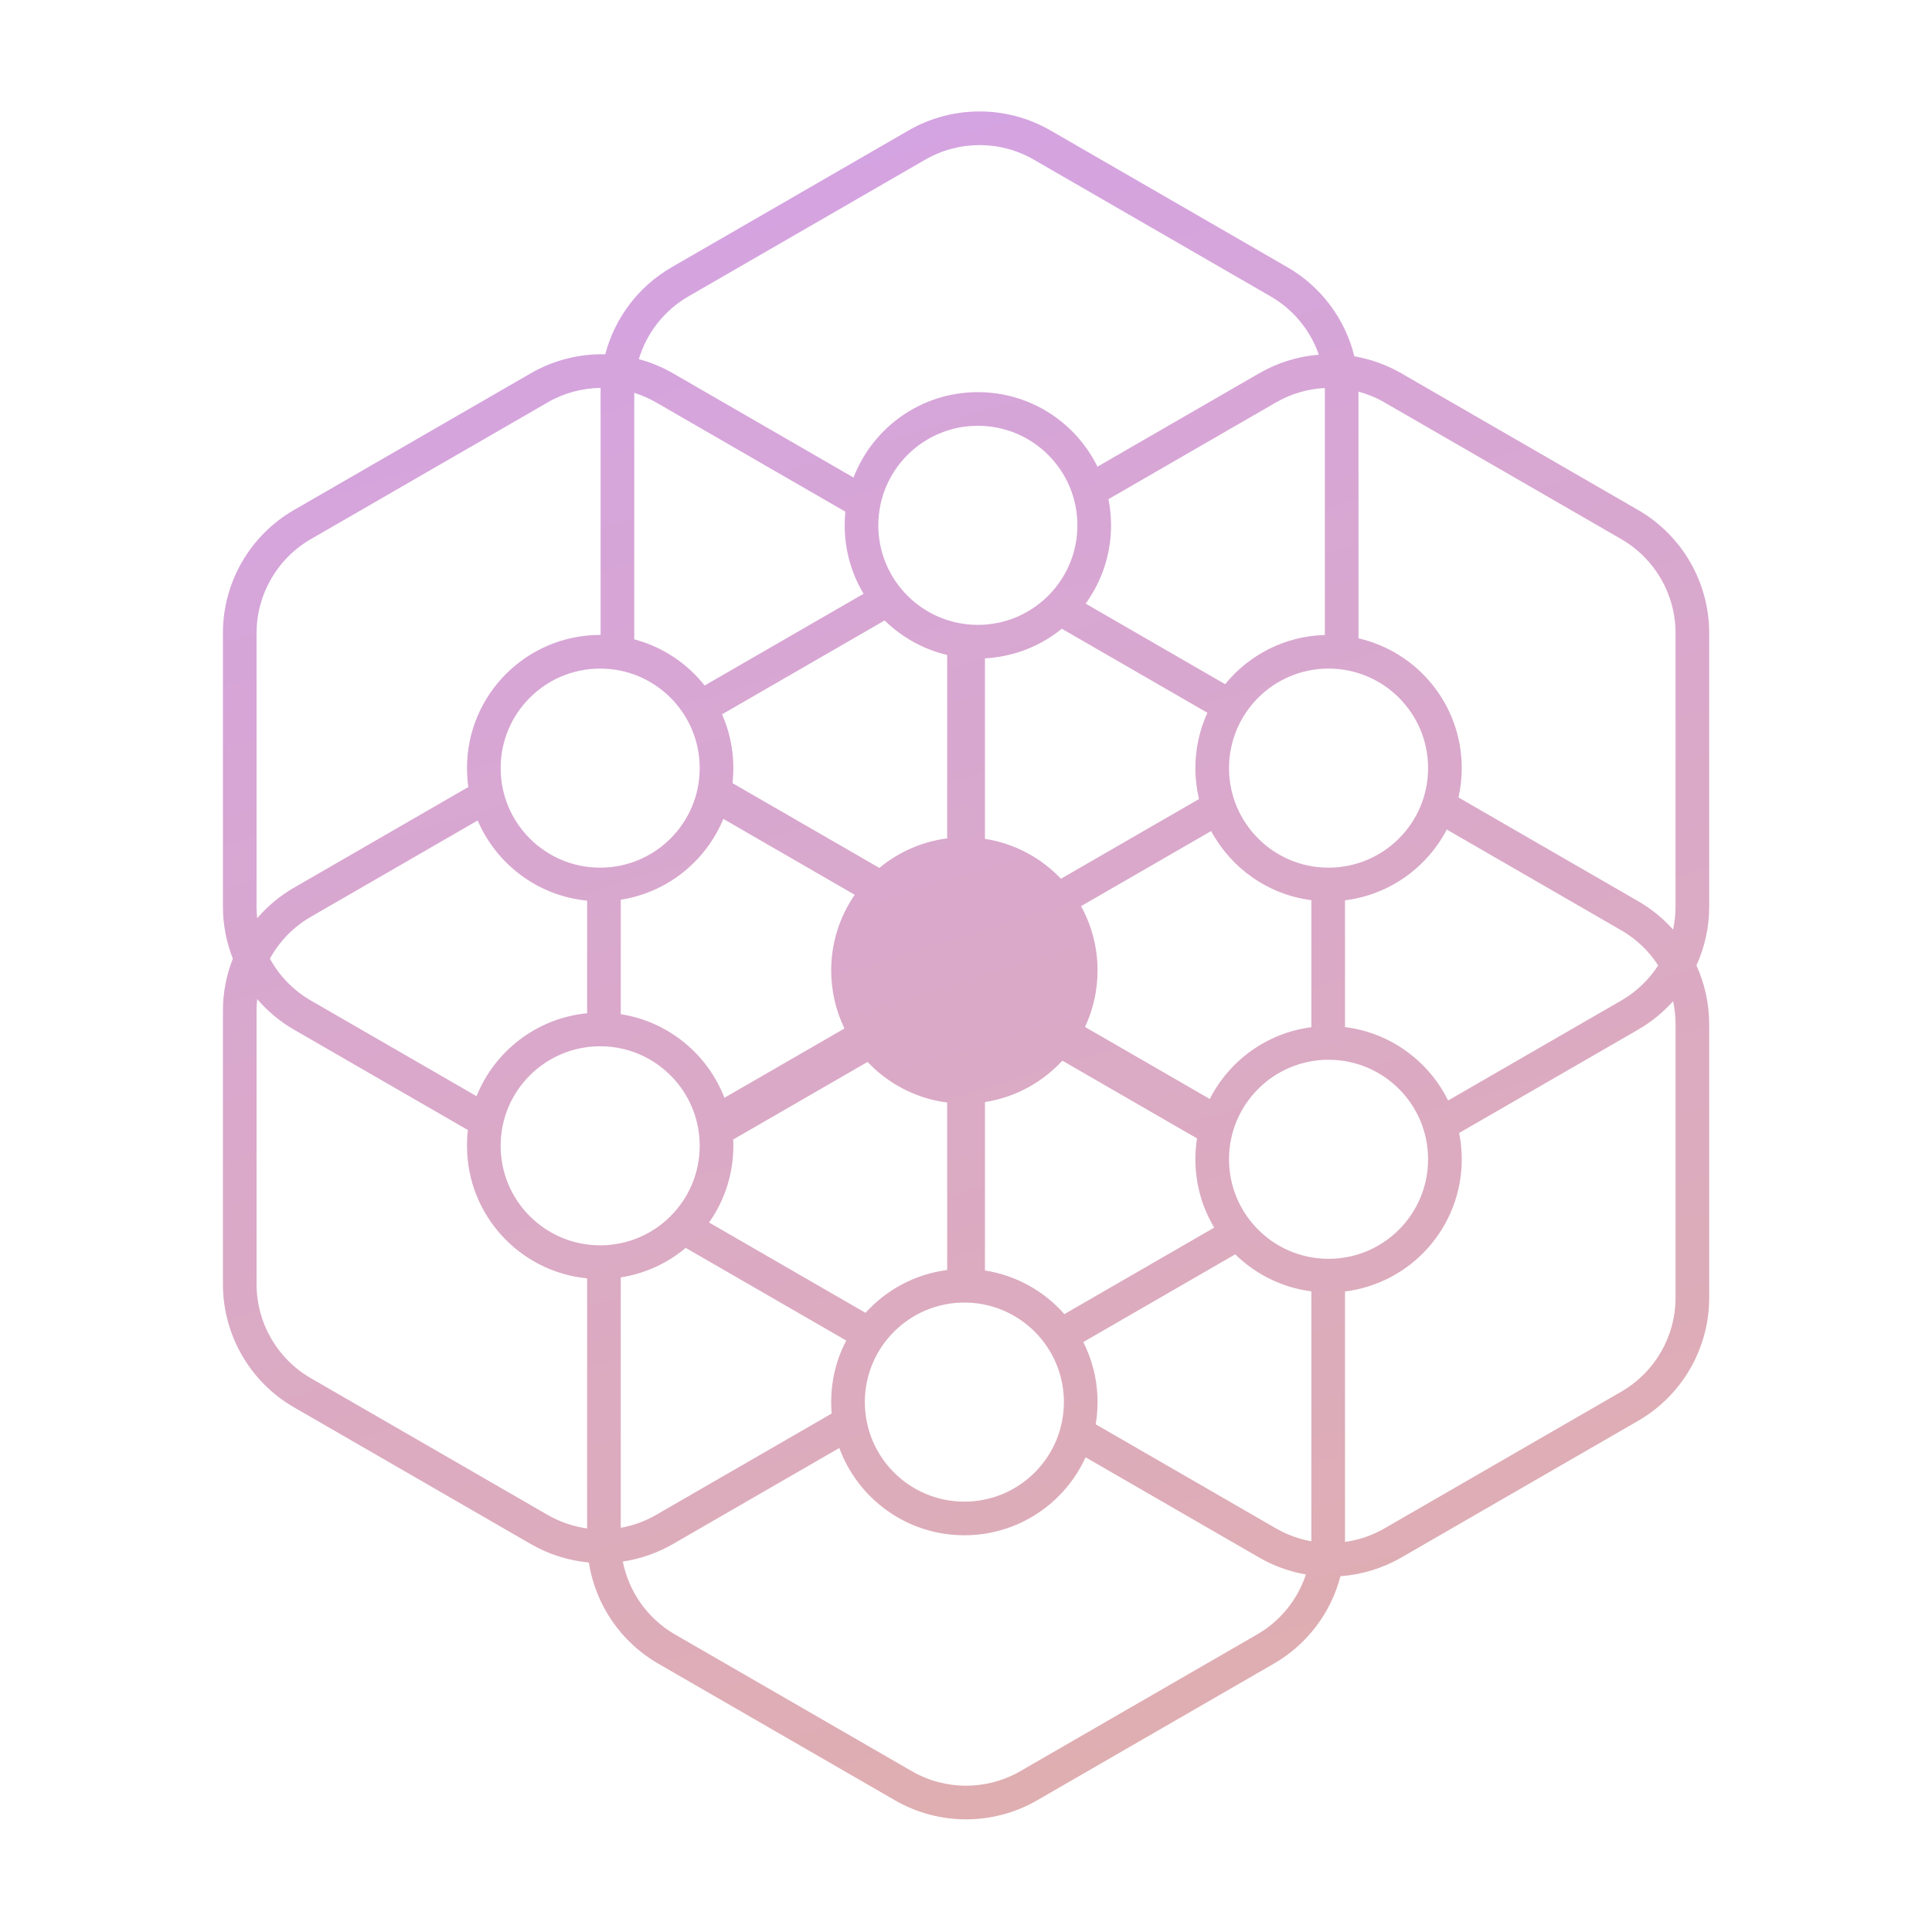
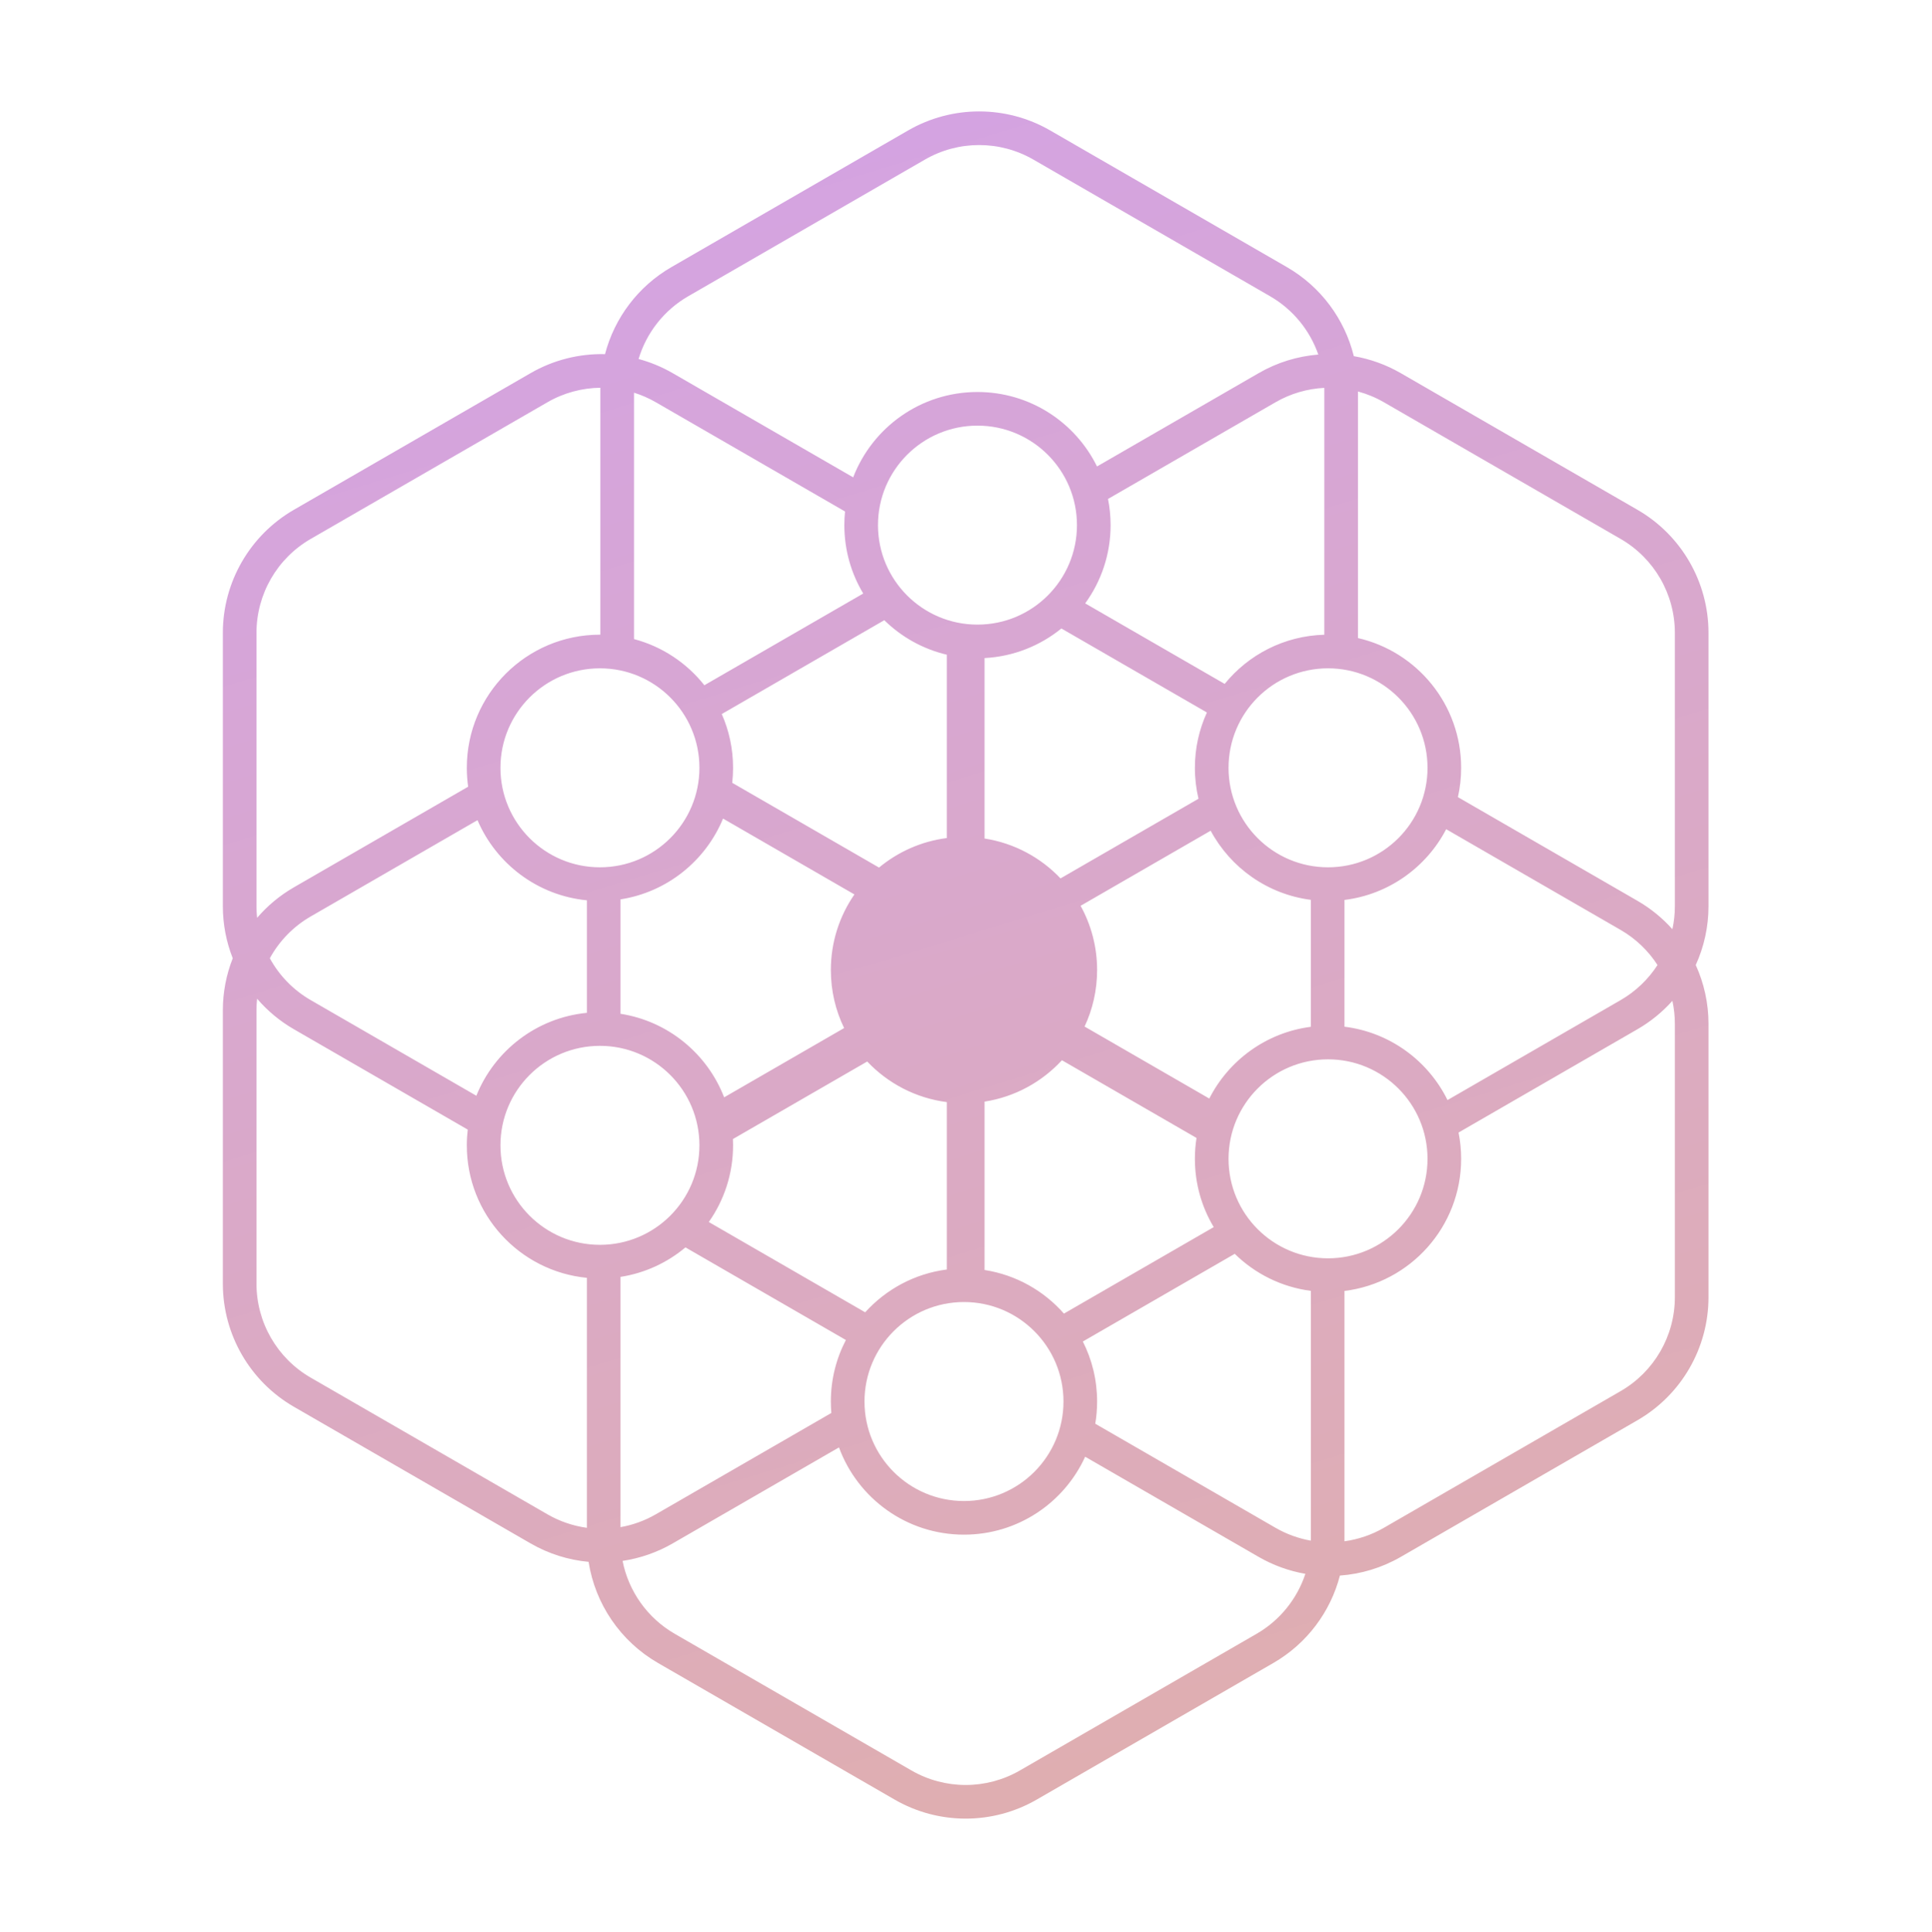
- <svg xmlns="http://www.w3.org/2000/svg" width="260" height="260" viewBox="0 0 260 260" fill="none">
-   <path fill-rule="evenodd" clip-rule="evenodd" d="M122.257 17.563C128.177 14.146 135.47 14.146 141.39 17.563L173.254 35.96C177.82 38.596 181.034 42.957 182.265 47.95C184.457 48.327 186.599 49.09 188.585 50.236L220.45 68.633C226.369 72.051 230.016 78.367 230.016 85.203V121.997C230.016 124.777 229.413 127.472 228.298 129.92C229.413 132.369 230.016 135.064 230.016 137.844V174.638C230.016 181.474 226.369 187.79 220.45 191.208L188.585 209.604C186.036 211.076 183.231 211.914 180.392 212.118C179.12 217.016 175.935 221.285 171.439 223.881L139.574 242.278C133.655 245.695 126.361 245.695 120.442 242.278L88.577 223.881C83.524 220.963 80.127 215.934 79.241 210.272C76.533 210.022 73.865 209.195 71.431 207.789L39.566 189.392C33.647 185.975 30 179.658 30 172.823V136.029C30 133.588 30.465 131.213 31.333 129.013C30.465 126.813 30 124.438 30 121.997V85.203C30 78.367 33.647 72.051 39.566 68.633L71.431 50.236C74.526 48.449 77.997 47.597 81.451 47.679C82.73 42.799 85.91 38.548 90.393 35.96L122.257 17.563ZM170.99 39.882C174.073 41.662 176.348 44.472 177.483 47.735C174.699 47.959 171.953 48.793 169.452 50.236L147.69 62.801C144.771 56.862 138.661 52.774 131.596 52.774C123.964 52.774 117.447 57.544 114.862 64.265L90.564 50.236C89.103 49.393 87.558 48.758 85.971 48.331C87.027 44.815 89.388 41.769 92.657 39.882L124.521 21.485C129.04 18.876 134.607 18.876 139.126 21.485L170.99 39.882ZM113.766 68.861L88.299 54.158C87.357 53.614 86.369 53.184 85.355 52.866V86.039C89.154 87.042 92.459 89.261 94.829 92.254L116.216 79.906C114.601 77.214 113.673 74.064 113.673 70.697C113.673 70.077 113.704 69.465 113.766 68.861ZM119.051 83.498L97.169 96.131C98.148 98.345 98.692 100.794 98.692 103.37C98.692 104.053 98.654 104.727 98.579 105.391L118.342 116.801C120.886 114.69 124.023 113.269 127.466 112.825V88.142C124.236 87.38 121.343 85.744 119.051 83.498ZM142.778 118.259C140.114 115.454 136.551 113.51 132.55 112.89V88.595C136.462 88.39 140.042 86.931 142.894 84.612L162.485 95.922C161.447 98.191 160.869 100.713 160.869 103.37C160.869 104.804 161.037 106.198 161.355 107.534L142.778 118.259ZM146.016 138.203C147.099 135.895 147.704 133.318 147.704 130.6C147.704 127.462 146.897 124.512 145.48 121.947L162.991 111.838C165.666 116.82 170.63 120.391 176.477 121.145V138.237C170.493 139.009 165.434 142.731 162.807 147.897L146.016 138.203ZM132.55 148.31C136.646 147.675 140.283 145.653 142.967 142.739L161.088 153.201C160.943 154.117 160.869 155.056 160.869 156.012C160.869 159.373 161.794 162.518 163.403 165.206L143.238 176.849C140.53 173.773 136.785 171.634 132.55 170.977V148.31ZM116.753 142.909C119.521 145.838 123.266 147.833 127.466 148.375V170.912C123.125 171.472 119.271 173.585 116.478 176.675L95.423 164.519C97.482 161.601 98.692 158.04 98.692 154.197C98.692 153.912 98.685 153.63 98.672 153.349L116.753 142.909ZM115.029 120.417C113.029 123.309 111.858 126.818 111.858 130.6C111.858 133.399 112.499 136.048 113.644 138.409L97.491 147.734C95.219 141.858 89.939 137.479 83.539 136.486V121.081C89.803 120.109 94.994 115.893 97.342 110.205L115.029 120.417ZM146.098 81.232L164.876 92.074C168.064 88.151 172.879 85.602 178.292 85.454V52.53C178.292 52.426 178.291 52.323 178.289 52.22C176.013 52.334 173.758 52.98 171.717 54.158L149.173 67.174C149.4 68.313 149.519 69.491 149.519 70.697C149.519 74.634 148.25 78.275 146.098 81.232ZM196.715 103.37C196.715 94.857 190.779 87.73 182.82 85.902V52.705C184.03 53.031 185.208 53.515 186.321 54.158L218.185 72.555C222.704 75.164 225.488 79.985 225.488 85.203V121.997C225.488 123.052 225.374 124.092 225.154 125.1C223.819 123.604 222.238 122.307 220.45 121.275L196.278 107.319C196.564 106.049 196.715 104.727 196.715 103.37ZM181.005 121.158C186.974 120.423 192.035 116.753 194.699 111.636L218.185 125.196C220.227 126.375 221.915 128.006 223.151 129.92C221.915 131.835 220.227 133.466 218.185 134.644L194.879 148.101C192.267 142.799 187.111 138.976 181.005 138.224V121.158ZM92.281 167.934L113.882 180.405C112.589 182.882 111.858 185.699 111.858 188.687C111.858 189.206 111.88 189.72 111.923 190.228L88.299 203.867C86.802 204.732 85.19 205.31 83.539 205.601V171.907C86.836 171.395 89.837 169.985 92.281 167.934ZM90.564 207.789L112.95 194.864C115.467 201.719 122.053 206.61 129.781 206.61C137.028 206.61 143.271 202.309 146.095 196.119L169.452 209.604C171.43 210.746 173.561 211.506 175.742 211.885C174.635 215.242 172.327 218.139 169.174 219.959L137.31 238.356C132.792 240.965 127.224 240.965 122.706 238.356L90.841 219.959C87.156 217.831 84.624 214.231 83.816 210.144C86.157 209.795 88.448 209.01 90.564 207.789ZM171.717 205.683L147.456 191.676C147.619 190.704 147.704 189.706 147.704 188.687C147.704 185.781 147.012 183.035 145.784 180.608L166.234 168.8C168.949 171.467 172.51 173.275 176.477 173.787V207.311L176.476 207.417C174.826 207.125 173.214 206.547 171.717 205.683ZM181.005 173.8V207.311C181.005 207.376 181.005 207.44 181.004 207.504C182.849 207.251 184.656 206.644 186.321 205.683L218.185 187.286C222.704 184.677 225.488 179.856 225.488 174.638V137.844C225.488 136.789 225.374 135.749 225.154 134.741C223.819 136.237 222.238 137.534 220.45 138.566L196.365 152.471C196.594 153.616 196.715 154.8 196.715 156.012C196.715 165.161 189.859 172.709 181.005 173.8ZM62.846 154.197C62.846 163.502 69.937 171.151 79.011 172.035V205.689C77.166 205.436 75.359 204.829 73.695 203.867L41.831 185.471C37.312 182.862 34.528 178.04 34.528 172.823V136.029C34.528 135.5 34.557 134.975 34.613 134.457C35.999 136.073 37.666 137.469 39.566 138.566L62.97 152.078C62.888 152.773 62.846 153.48 62.846 154.197ZM79.011 136.359C72.239 137.018 66.57 141.446 64.131 147.519L41.831 134.644C39.473 133.283 37.588 131.32 36.324 129.013C37.588 126.705 39.473 124.742 41.831 123.381L64.284 110.418C66.802 116.3 72.377 120.563 79.011 121.208V136.359ZM80.826 85.448V52.53C80.826 52.42 80.827 52.311 80.829 52.203C78.364 52.231 75.904 52.883 73.695 54.158L41.831 72.555C37.312 75.164 34.528 79.985 34.528 85.203V121.997C34.528 122.525 34.557 123.05 34.613 123.569C35.999 121.953 37.666 120.557 39.566 119.46L63.025 105.916C62.907 105.084 62.846 104.235 62.846 103.37C62.846 93.472 70.87 85.447 80.769 85.447L80.826 85.448ZM67.374 103.37C67.374 110.768 73.371 116.765 80.769 116.765C88.166 116.765 94.163 110.768 94.163 103.37C94.163 95.973 88.166 89.976 80.769 89.976C73.371 89.976 67.374 95.973 67.374 103.37ZM80.769 167.591C73.371 167.591 67.374 161.594 67.374 154.197C67.374 146.799 73.371 140.802 80.769 140.802C88.166 140.802 94.163 146.799 94.163 154.197C94.163 161.594 88.166 167.591 80.769 167.591ZM165.397 156.012C165.397 163.41 171.394 169.407 178.792 169.407C186.189 169.407 192.186 163.41 192.186 156.012C192.186 148.614 186.189 142.617 178.792 142.617C171.394 142.617 165.397 148.614 165.397 156.012ZM178.792 116.765C171.394 116.765 165.397 110.768 165.397 103.37C165.397 95.973 171.394 89.976 178.792 89.976C186.189 89.976 192.186 95.973 192.186 103.37C192.186 110.768 186.189 116.765 178.792 116.765ZM118.201 70.697C118.201 78.095 124.198 84.092 131.596 84.092C138.994 84.092 144.991 78.095 144.991 70.697C144.991 63.3 138.994 57.303 131.596 57.303C124.198 57.303 118.201 63.3 118.201 70.697ZM129.781 202.082C122.383 202.082 116.386 196.085 116.386 188.687C116.386 181.29 122.383 175.293 129.781 175.293C137.178 175.293 143.175 181.29 143.175 188.687C143.175 196.085 137.178 202.082 129.781 202.082Z" fill="url(#paint0_linear_2_17)" />
+ <svg xmlns="http://www.w3.org/2000/svg" width="145" height="145" viewBox="0 0 145 145" fill="none">
+   <path fill-rule="evenodd" clip-rule="evenodd" d="M68.182 9.795C71.483 7.889 75.551 7.889 78.852 9.795L96.622 20.055C99.169 21.525 100.961 23.957 101.648 26.741C102.87 26.952 104.065 27.377 105.173 28.017L122.943 38.276C126.244 40.182 128.278 43.705 128.278 47.517V68.037C128.278 69.587 127.942 71.09 127.32 72.456C127.942 73.821 128.278 75.324 128.278 76.875V97.394C128.278 101.206 126.244 104.729 122.943 106.635L105.173 116.895C103.751 117.716 102.187 118.183 100.603 118.297C99.894 121.028 98.118 123.409 95.61 124.857L77.84 135.116C74.538 137.022 70.471 137.022 67.169 135.116L49.399 124.857C46.581 123.229 44.686 120.424 44.192 117.267C42.682 117.128 41.194 116.666 39.836 115.882L22.066 105.623C18.765 103.717 16.731 100.194 16.731 96.382V75.862C16.731 74.501 16.99 73.177 17.474 71.949C16.99 70.722 16.731 69.398 16.731 68.037V47.517C16.731 43.705 18.765 40.182 22.066 38.276L39.836 28.017C41.563 27.02 43.498 26.544 45.425 26.59C46.138 23.869 47.911 21.498 50.411 20.055L68.182 9.795ZM95.36 22.242C97.079 23.234 98.348 24.802 98.981 26.621C97.428 26.746 95.897 27.211 94.502 28.017L82.366 35.023C80.738 31.711 77.33 29.432 73.39 29.432C69.134 29.432 65.499 32.092 64.058 35.84L50.507 28.017C49.692 27.546 48.83 27.192 47.945 26.954C48.534 24.993 49.851 23.294 51.674 22.242L69.444 11.982C71.964 10.527 75.069 10.527 77.589 11.982L95.36 22.242ZM63.446 38.403L49.244 30.204C48.718 29.9 48.167 29.66 47.602 29.483V47.983C49.72 48.543 51.564 49.78 52.885 51.449L64.813 44.563C63.912 43.062 63.395 41.305 63.395 39.427C63.395 39.082 63.412 38.74 63.446 38.403ZM66.394 46.566L54.191 53.611C54.736 54.846 55.04 56.212 55.04 57.649C55.04 58.03 55.018 58.406 54.977 58.776L65.999 65.139C67.417 63.962 69.167 63.169 71.087 62.922V49.156C69.285 48.731 67.672 47.819 66.394 46.566ZM79.626 65.952C78.141 64.388 76.153 63.304 73.922 62.958V49.409C76.104 49.294 78.1 48.48 79.691 47.187L90.617 53.495C90.038 54.76 89.715 56.167 89.715 57.649C89.715 58.448 89.809 59.226 89.986 59.971L79.626 65.952ZM81.432 77.075C82.036 75.787 82.373 74.35 82.373 72.835C82.373 71.085 81.924 69.44 81.133 68.009L90.899 62.371C92.391 65.15 95.159 67.141 98.42 67.562V77.094C95.083 77.524 92.261 79.6 90.796 82.481L81.432 77.075ZM73.922 82.712C76.206 82.357 78.235 81.23 79.732 79.604L89.837 85.439C89.757 85.95 89.715 86.473 89.715 87.007C89.715 88.881 90.231 90.635 91.129 92.134L79.882 98.627C78.373 96.912 76.284 95.719 73.922 95.353V82.712ZM65.112 79.7C66.656 81.333 68.744 82.445 71.087 82.748V95.317C68.666 95.629 66.516 96.807 64.959 98.531L53.217 91.751C54.365 90.123 55.04 88.138 55.04 85.994C55.04 85.836 55.036 85.678 55.029 85.521L65.112 79.7ZM64.151 67.156C63.036 68.768 62.382 70.725 62.382 72.835C62.382 74.396 62.74 75.873 63.378 77.189L54.37 82.39C53.103 79.113 50.158 76.671 46.589 76.117V67.526C50.082 66.984 52.977 64.633 54.287 61.461L64.151 67.156ZM81.478 45.303L91.95 51.349C93.728 49.161 96.413 47.74 99.432 47.657V29.295C99.432 29.238 99.431 29.18 99.43 29.122C98.161 29.186 96.903 29.546 95.765 30.204L83.192 37.462C83.319 38.098 83.386 38.755 83.386 39.427C83.386 41.623 82.678 43.653 81.478 45.303ZM109.706 57.649C109.706 52.901 106.396 48.926 101.958 47.907V29.393C102.632 29.575 103.289 29.845 103.91 30.204L121.68 40.463C124.2 41.918 125.753 44.607 125.753 47.517V68.037C125.753 68.625 125.689 69.205 125.567 69.767C124.822 68.933 123.94 68.21 122.943 67.634L109.463 59.851C109.622 59.143 109.706 58.406 109.706 57.649ZM100.945 67.569C104.274 67.159 107.096 65.112 108.582 62.259L121.68 69.821C122.819 70.478 123.76 71.388 124.45 72.456C123.76 73.523 122.819 74.433 121.68 75.09L108.682 82.595C107.226 79.638 104.35 77.506 100.945 77.087V67.569ZM51.465 93.656L63.511 100.611C62.79 101.992 62.382 103.563 62.382 105.229C62.382 105.519 62.395 105.806 62.419 106.089L49.244 113.695C48.409 114.177 47.51 114.5 46.589 114.662V95.871C48.428 95.586 50.101 94.799 51.465 93.656ZM50.507 115.882L62.992 108.674C64.395 112.497 68.068 115.225 72.378 115.225C76.42 115.225 79.901 112.826 81.476 109.374L94.502 116.895C95.605 117.531 96.793 117.955 98.01 118.167C97.392 120.039 96.105 121.654 94.347 122.67L76.577 132.929C74.057 134.384 70.952 134.384 68.432 132.929L50.662 122.67C48.606 121.483 47.194 119.475 46.744 117.196C48.049 117.001 49.327 116.563 50.507 115.882ZM95.765 114.708L82.235 106.896C82.326 106.354 82.373 105.797 82.373 105.229C82.373 103.608 81.987 102.077 81.302 100.723L92.707 94.139C94.222 95.626 96.207 96.634 98.42 96.92V115.616L98.419 115.675C97.499 115.512 96.6 115.19 95.765 114.708ZM100.945 96.927V115.616C100.945 115.652 100.945 115.688 100.945 115.723C101.973 115.582 102.981 115.244 103.91 114.708L121.68 104.448C124.2 102.993 125.753 100.304 125.753 97.394V76.875C125.753 76.286 125.689 75.706 125.567 75.144C124.822 75.978 123.94 76.701 122.943 77.277L109.511 85.032C109.639 85.67 109.706 86.331 109.706 87.007C109.706 92.109 105.883 96.319 100.945 96.927ZM35.048 85.994C35.048 91.184 39.004 95.45 44.064 95.942V114.711C43.035 114.57 42.027 114.231 41.099 113.695L23.329 103.436C20.809 101.981 19.256 99.292 19.256 96.382V75.862C19.256 75.567 19.272 75.275 19.303 74.985C20.077 75.887 21.006 76.665 22.066 77.277L35.118 84.813C35.072 85.2 35.048 85.594 35.048 85.994ZM44.064 76.046C40.287 76.414 37.126 78.883 35.765 82.27L23.329 75.09C22.014 74.331 20.963 73.236 20.258 71.949C20.963 70.663 22.014 69.568 23.329 68.809L35.851 61.579C37.255 64.86 40.364 67.237 44.064 67.597V76.046ZM45.076 47.653V29.295C45.076 29.235 45.077 29.174 45.078 29.113C43.703 29.129 42.331 29.492 41.099 30.204L23.329 40.463C20.809 41.918 19.256 44.607 19.256 47.517V68.037C19.256 68.331 19.272 68.624 19.303 68.913C20.077 68.012 21.006 67.234 22.066 66.622L35.149 59.068C35.083 58.605 35.048 58.131 35.048 57.649C35.048 52.129 39.524 47.653 45.044 47.653L45.076 47.653ZM37.574 57.649C37.574 61.775 40.918 65.119 45.044 65.119C49.17 65.119 52.514 61.775 52.514 57.649C52.514 53.523 49.17 50.179 45.044 50.179C40.918 50.179 37.574 53.523 37.574 57.649ZM45.044 93.464C40.918 93.464 37.574 90.12 37.574 85.994C37.574 81.869 40.918 78.524 45.044 78.524C49.17 78.524 52.514 81.869 52.514 85.994C52.514 90.12 49.17 93.464 45.044 93.464ZM92.241 87.007C92.241 91.132 95.585 94.477 99.711 94.477C103.836 94.477 107.181 91.132 107.181 87.007C107.181 82.881 103.836 79.537 99.711 79.537C95.585 79.537 92.241 82.881 92.241 87.007ZM99.711 65.119C95.585 65.119 92.241 61.775 92.241 57.649C92.241 53.523 95.585 50.179 99.711 50.179C103.836 50.179 107.181 53.523 107.181 57.649C107.181 61.775 103.836 65.119 99.711 65.119ZM65.92 39.427C65.92 43.553 69.264 46.897 73.39 46.897C77.516 46.897 80.86 43.553 80.86 39.427C80.86 35.302 77.516 31.957 73.39 31.957C69.264 31.957 65.92 35.302 65.92 39.427ZM72.378 112.7C68.252 112.7 64.908 109.355 64.908 105.229C64.908 101.104 68.252 97.759 72.378 97.759C76.503 97.759 79.848 101.104 79.848 105.229C79.848 109.355 76.503 112.7 72.378 112.7Z" fill="url(#paint0_linear_970_2)" />
  <defs>
-     <linearGradient id="paint0_linear_2_17" x1="156.698" y1="277.785" x2="73.226" y2="4.591" gradientUnits="userSpaceOnUse">
+     <linearGradient id="paint0_linear_970_2" x1="87.389" y1="154.918" x2="40.838" y2="2.56" gradientUnits="userSpaceOnUse">
      <stop stop-color="#E1B0A8" />
      <stop offset="1" stop-color="#D3A2E7" />
    </linearGradient>
  </defs>
</svg>
